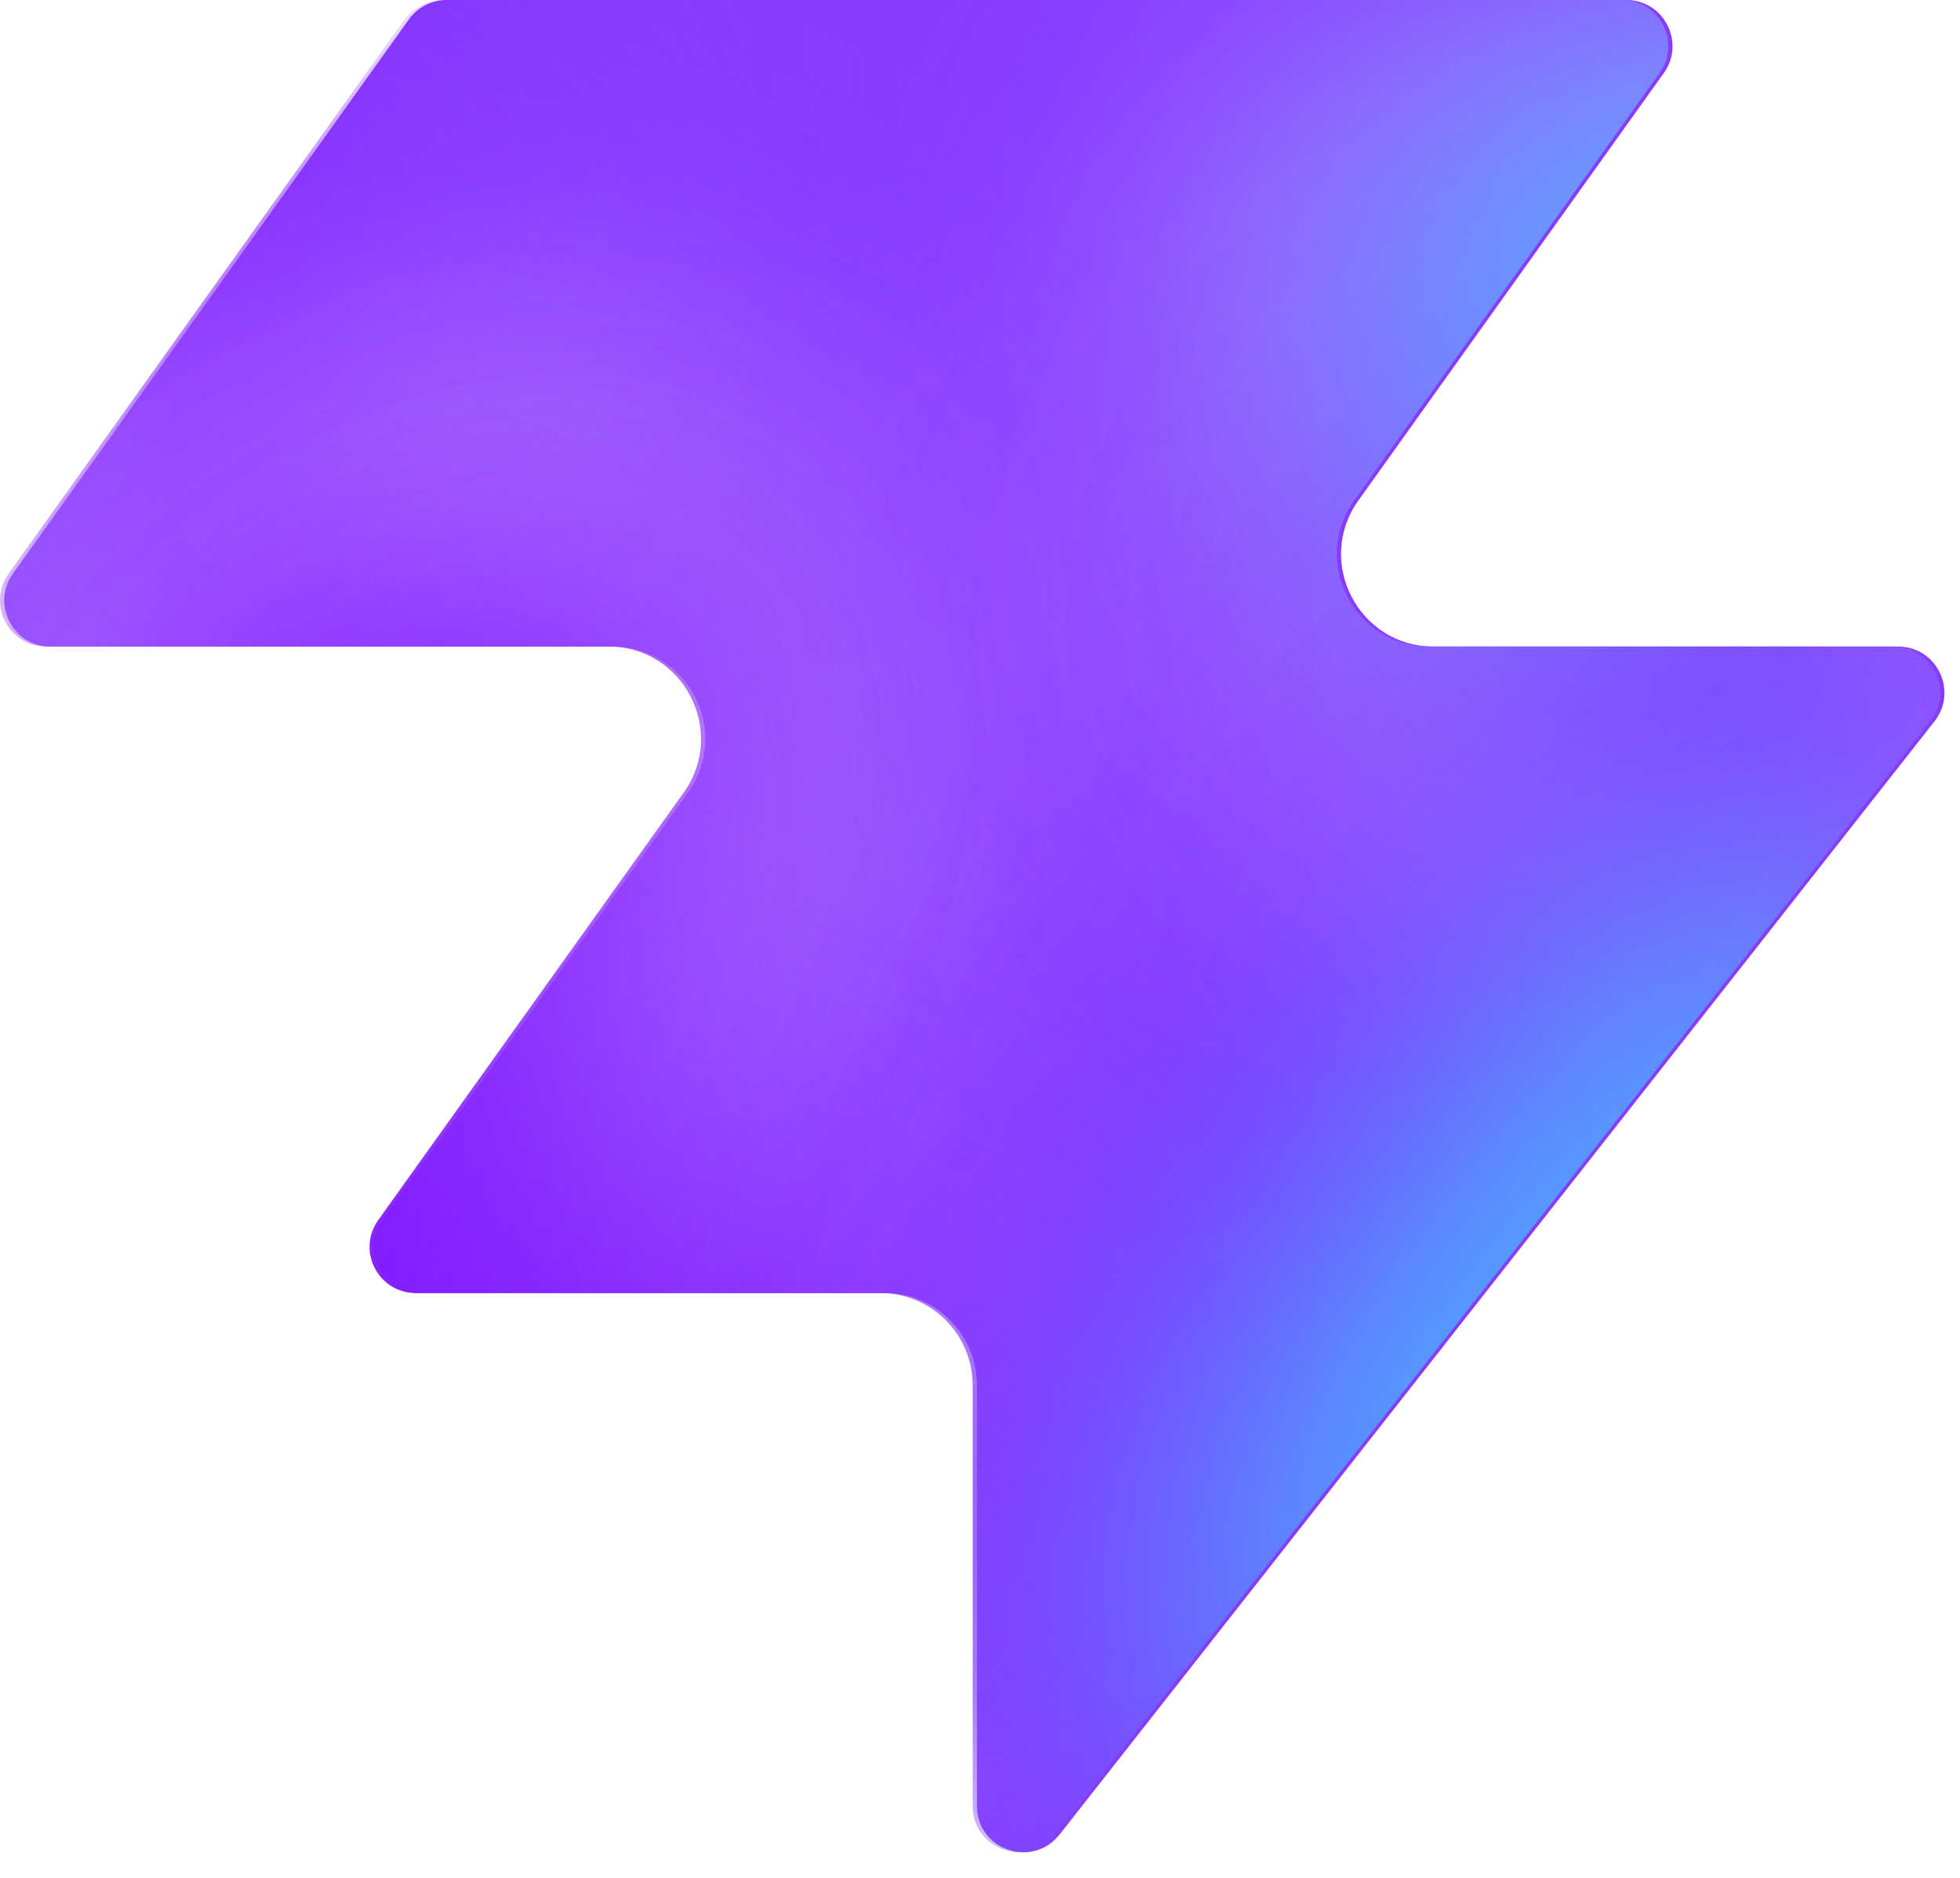
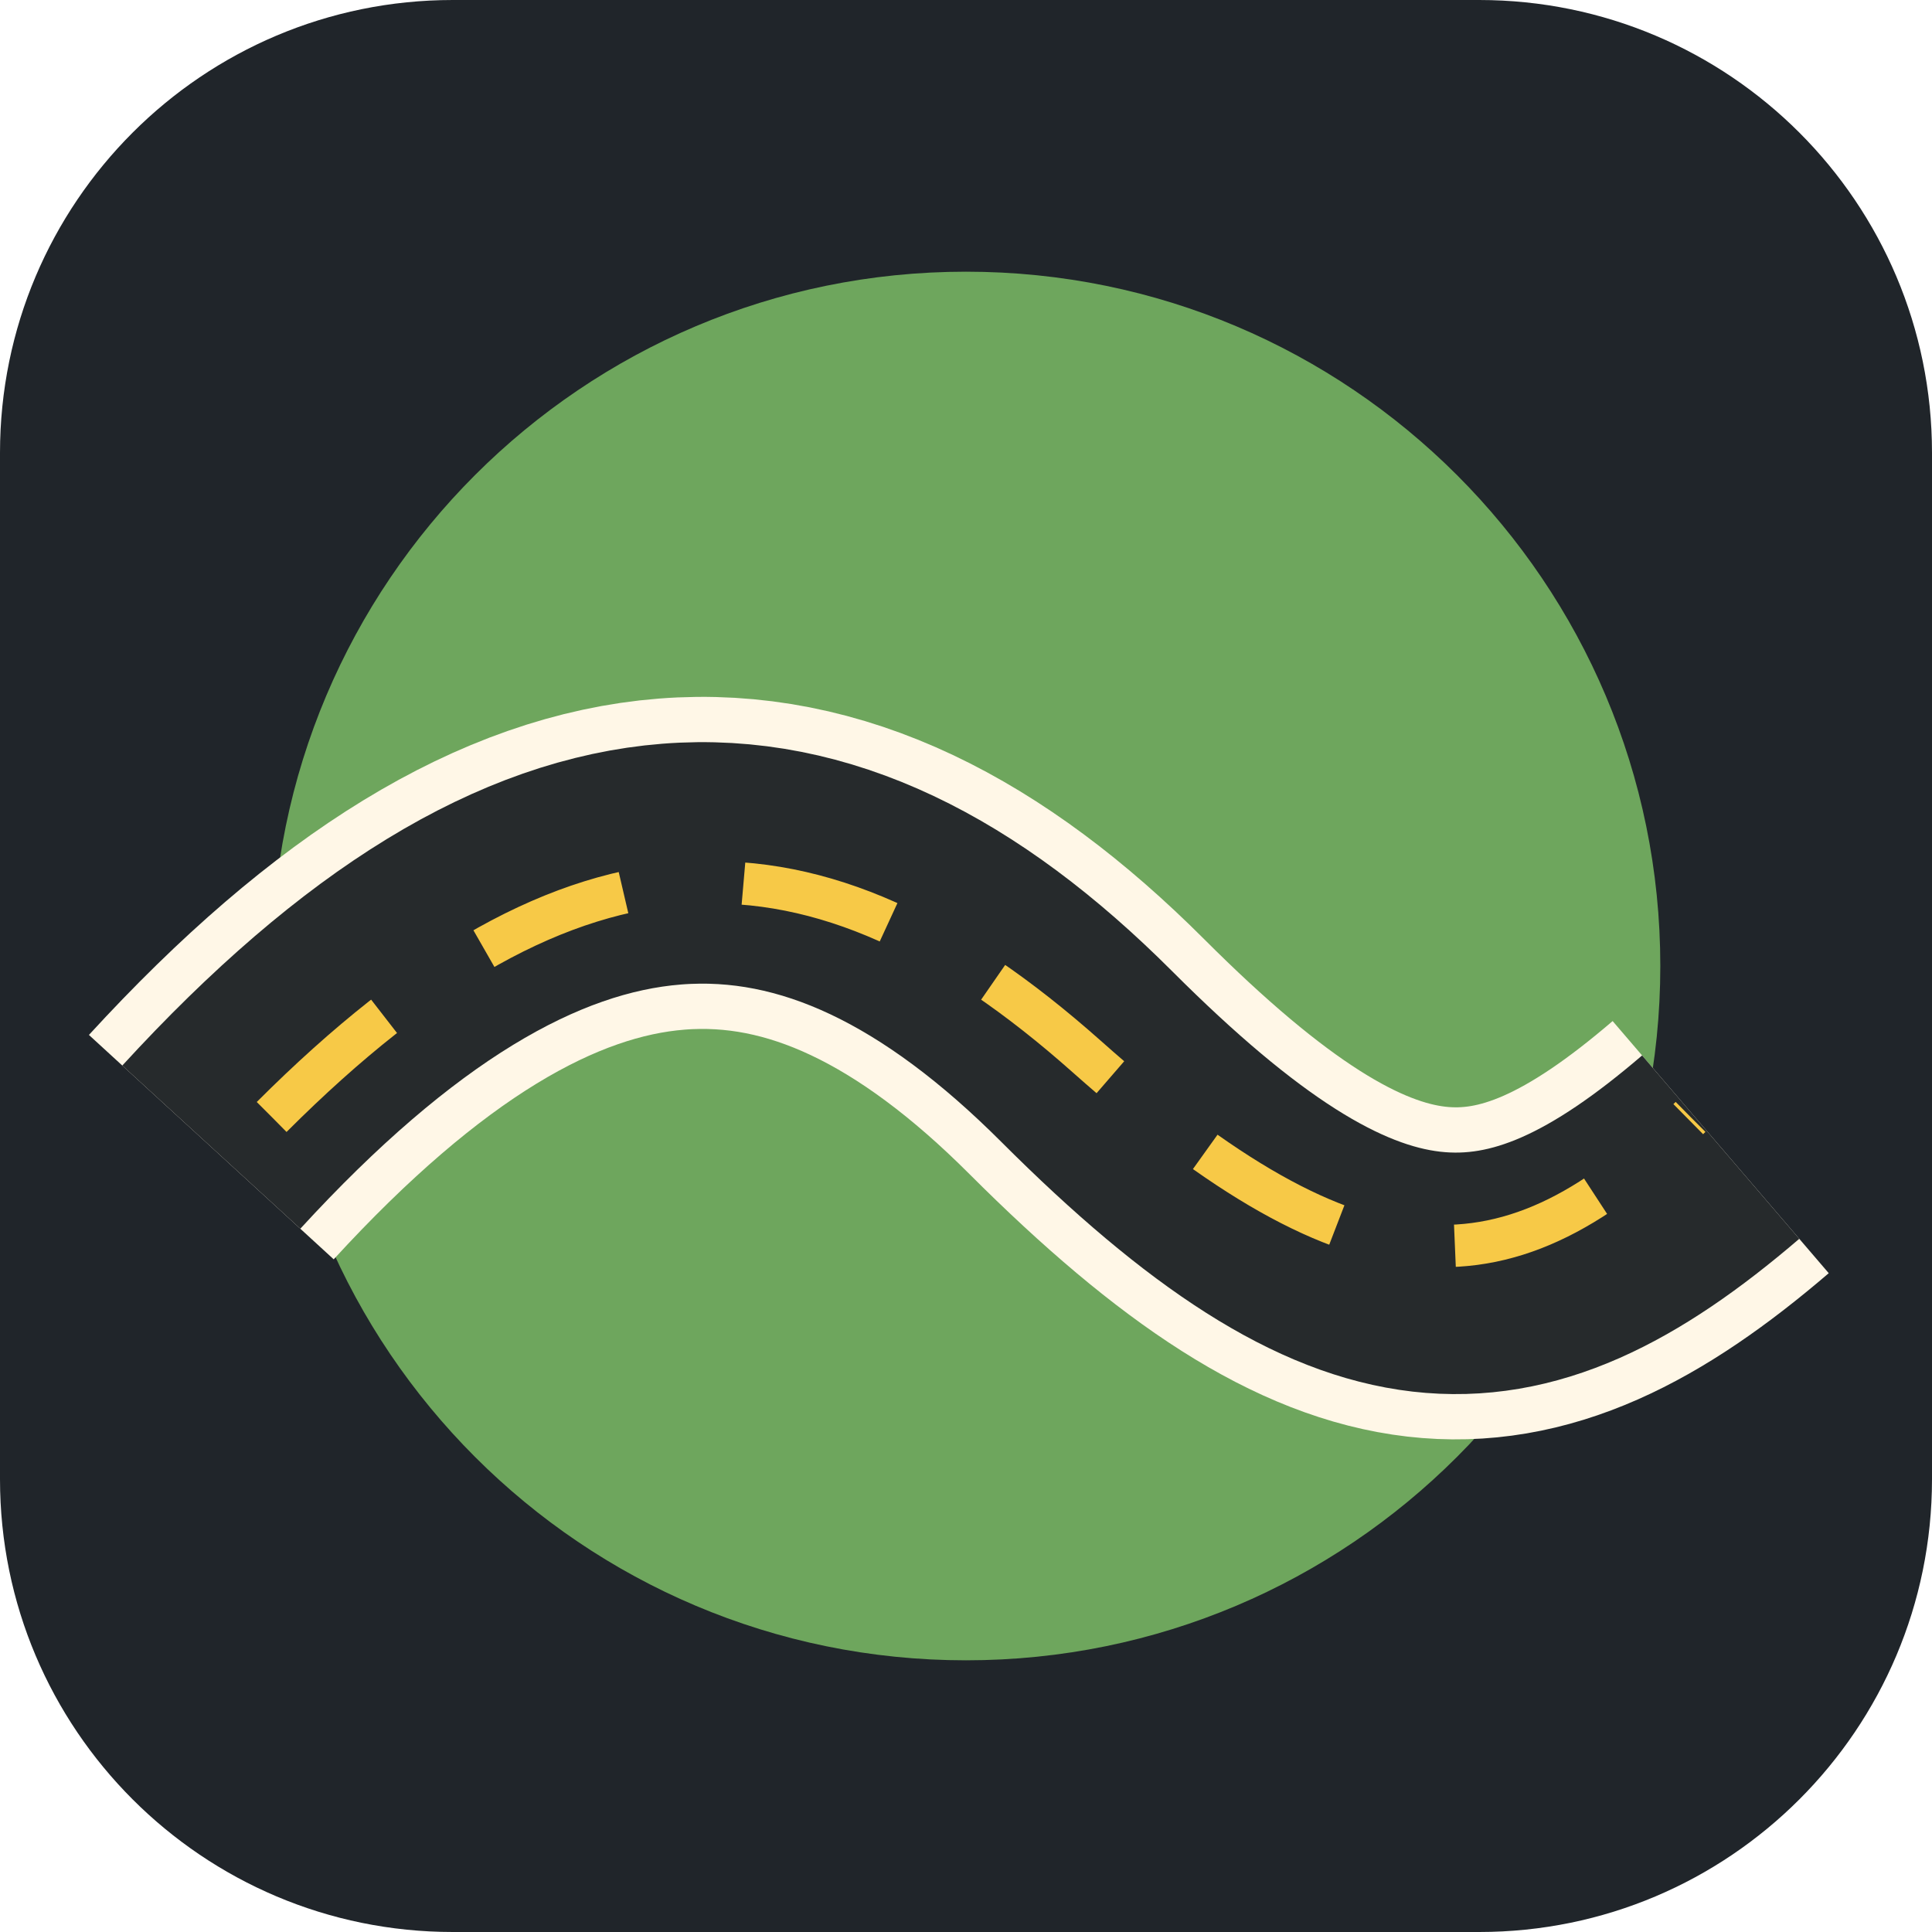
- <svg xmlns="http://www.w3.org/2000/svg" width="48" height="46" fill="none" viewBox="0 0 48 46">
-   <path fill="#863bff" d="M25.946 44.938c-.664.845-2.021.375-2.021-.698V33.937a2.26 2.26 0 0 0-2.262-2.262H10.287c-.92 0-1.456-1.04-.92-1.788l7.48-10.471c1.07-1.497 0-3.578-1.842-3.578H1.237c-.92 0-1.456-1.04-.92-1.788L10.013.474c.214-.297.556-.474.92-.474h28.894c.92 0 1.456 1.04.92 1.788l-7.48 10.471c-1.07 1.498 0 3.579 1.842 3.579h11.377c.943 0 1.473 1.088.89 1.83L25.947 44.94z" style="fill:#863bff;fill:color(display-p3 .525 .23 1);fill-opacity:1" />
-   <mask id="a" width="48" height="46" x="0" y="0" maskUnits="userSpaceOnUse" style="mask-type:alpha">
-     <path fill="#000" d="M25.842 44.938c-.664.844-2.021.375-2.021-.698V33.937a2.26 2.26 0 0 0-2.262-2.262H10.183c-.92 0-1.456-1.04-.92-1.788l7.48-10.471c1.07-1.498 0-3.579-1.842-3.579H1.133c-.92 0-1.456-1.04-.92-1.787L9.91.473c.214-.297.556-.474.92-.474h28.894c.92 0 1.456 1.04.92 1.788l-7.48 10.471c-1.07 1.498 0 3.578 1.842 3.578h11.377c.943 0 1.473 1.088.89 1.832L25.843 44.94z" style="fill:#000;fill-opacity:1" />
-   </mask>
-   <g mask="url(#a)">
-     <g filter="url(#b)">
-       <ellipse cx="5.508" cy="14.704" fill="#ede6ff" rx="5.508" ry="14.704" style="fill:#ede6ff;fill:color(display-p3 .927 .903 1);fill-opacity:1" transform="matrix(.00324 1 1 -.00324 -4.47 31.516)" />
-     </g>
-     <g filter="url(#c)">
-       <ellipse cx="10.399" cy="29.851" fill="#ede6ff" rx="10.399" ry="29.851" style="fill:#ede6ff;fill:color(display-p3 .927 .903 1);fill-opacity:1" transform="matrix(.00324 1 1 -.00324 -39.328 7.883)" />
-     </g>
-     <g filter="url(#d)">
-       <ellipse cx="5.508" cy="30.487" fill="#7e14ff" rx="5.508" ry="30.487" style="fill:#7e14ff;fill:color(display-p3 .492 .077 1);fill-opacity:1" transform="rotate(89.814 -25.913 -14.639)scale(1 -1)" />
-     </g>
-     <g filter="url(#e)">
-       <ellipse cx="5.508" cy="30.599" fill="#7e14ff" rx="5.508" ry="30.599" style="fill:#7e14ff;fill:color(display-p3 .492 .077 1);fill-opacity:1" transform="rotate(89.814 -32.644 -3.334)scale(1 -1)" />
-     </g>
-     <g filter="url(#f)">
-       <ellipse cx="5.508" cy="30.599" fill="#7e14ff" rx="5.508" ry="30.599" style="fill:#7e14ff;fill:color(display-p3 .492 .077 1);fill-opacity:1" transform="matrix(.00324 1 1 -.00324 -34.34 30.47)" />
-     </g>
-     <g filter="url(#g)">
-       <ellipse cx="14.072" cy="22.078" fill="#ede6ff" rx="14.072" ry="22.078" style="fill:#ede6ff;fill:color(display-p3 .927 .903 1);fill-opacity:1" transform="rotate(93.35 24.506 48.493)scale(-1 1)" />
-     </g>
-     <g filter="url(#h)">
-       <ellipse cx="3.47" cy="21.501" fill="#7e14ff" rx="3.47" ry="21.501" style="fill:#7e14ff;fill:color(display-p3 .492 .077 1);fill-opacity:1" transform="rotate(89.009 28.708 47.59)scale(-1 1)" />
-     </g>
-     <g filter="url(#i)">
-       <ellipse cx="3.47" cy="21.501" fill="#7e14ff" rx="3.47" ry="21.501" style="fill:#7e14ff;fill:color(display-p3 .492 .077 1);fill-opacity:1" transform="rotate(89.009 28.708 47.59)scale(-1 1)" />
-     </g>
-     <g filter="url(#j)">
-       <ellipse cx=".387" cy="8.972" fill="#7e14ff" rx="4.407" ry="29.108" style="fill:#7e14ff;fill:color(display-p3 .492 .077 1);fill-opacity:1" transform="rotate(39.51 .387 8.972)" />
-     </g>
-     <g filter="url(#k)">
-       <ellipse cx="47.523" cy="-6.092" fill="#7e14ff" rx="4.407" ry="29.108" style="fill:#7e14ff;fill:color(display-p3 .492 .077 1);fill-opacity:1" transform="rotate(37.892 47.523 -6.092)" />
-     </g>
-     <g filter="url(#l)">
-       <ellipse cx="41.412" cy="6.333" fill="#47bfff" rx="5.971" ry="9.665" style="fill:#47bfff;fill:color(display-p3 .28 .748 1);fill-opacity:1" transform="rotate(37.892 41.412 6.333)" />
-     </g>
-     <g filter="url(#m)">
-       <ellipse cx="-1.879" cy="38.332" fill="#7e14ff" rx="4.407" ry="29.108" style="fill:#7e14ff;fill:color(display-p3 .492 .077 1);fill-opacity:1" transform="rotate(37.892 -1.88 38.332)" />
-     </g>
-     <g filter="url(#n)">
-       <ellipse cx="-1.879" cy="38.332" fill="#7e14ff" rx="4.407" ry="29.108" style="fill:#7e14ff;fill:color(display-p3 .492 .077 1);fill-opacity:1" transform="rotate(37.892 -1.88 38.332)" />
-     </g>
-     <g filter="url(#o)">
-       <ellipse cx="35.651" cy="29.907" fill="#7e14ff" rx="4.407" ry="29.108" style="fill:#7e14ff;fill:color(display-p3 .492 .077 1);fill-opacity:1" transform="rotate(37.892 35.651 29.907)" />
-     </g>
-     <g filter="url(#p)">
-       <ellipse cx="38.418" cy="32.4" fill="#47bfff" rx="5.971" ry="15.297" style="fill:#47bfff;fill:color(display-p3 .28 .748 1);fill-opacity:1" transform="rotate(37.892 38.418 32.4)" />
-     </g>
-   </g>
-   <defs>
-     <filter id="b" width="60.045" height="41.654" x="-19.77" y="16.149" color-interpolation-filters="sRGB" filterUnits="userSpaceOnUse">
-       <feFlood flood-opacity="0" result="BackgroundImageFix" />
-       <feBlend in="SourceGraphic" in2="BackgroundImageFix" result="shape" />
-       <feGaussianBlur result="effect1_foregroundBlur_2002_17158" stdDeviation="7.659" />
-     </filter>
-     <filter id="c" width="90.34" height="51.437" x="-54.613" y="-7.533" color-interpolation-filters="sRGB" filterUnits="userSpaceOnUse">
-       <feFlood flood-opacity="0" result="BackgroundImageFix" />
-       <feBlend in="SourceGraphic" in2="BackgroundImageFix" result="shape" />
-       <feGaussianBlur result="effect1_foregroundBlur_2002_17158" stdDeviation="7.659" />
-     </filter>
-     <filter id="d" width="79.355" height="29.4" x="-49.64" y="2.03" color-interpolation-filters="sRGB" filterUnits="userSpaceOnUse">
-       <feFlood flood-opacity="0" result="BackgroundImageFix" />
-       <feBlend in="SourceGraphic" in2="BackgroundImageFix" result="shape" />
-       <feGaussianBlur result="effect1_foregroundBlur_2002_17158" stdDeviation="4.596" />
-     </filter>
-     <filter id="e" width="79.579" height="29.4" x="-45.045" y="20.029" color-interpolation-filters="sRGB" filterUnits="userSpaceOnUse">
-       <feFlood flood-opacity="0" result="BackgroundImageFix" />
-       <feBlend in="SourceGraphic" in2="BackgroundImageFix" result="shape" />
-       <feGaussianBlur result="effect1_foregroundBlur_2002_17158" stdDeviation="4.596" />
-     </filter>
-     <filter id="f" width="79.579" height="29.4" x="-43.513" y="21.178" color-interpolation-filters="sRGB" filterUnits="userSpaceOnUse">
-       <feFlood flood-opacity="0" result="BackgroundImageFix" />
-       <feBlend in="SourceGraphic" in2="BackgroundImageFix" result="shape" />
-       <feGaussianBlur result="effect1_foregroundBlur_2002_17158" stdDeviation="4.596" />
-     </filter>
-     <filter id="g" width="74.749" height="58.852" x="15.756" y="-17.901" color-interpolation-filters="sRGB" filterUnits="userSpaceOnUse">
-       <feFlood flood-opacity="0" result="BackgroundImageFix" />
-       <feBlend in="SourceGraphic" in2="BackgroundImageFix" result="shape" />
-       <feGaussianBlur result="effect1_foregroundBlur_2002_17158" stdDeviation="7.659" />
-     </filter>
-     <filter id="h" width="61.377" height="25.362" x="23.548" y="2.284" color-interpolation-filters="sRGB" filterUnits="userSpaceOnUse">
-       <feFlood flood-opacity="0" result="BackgroundImageFix" />
-       <feBlend in="SourceGraphic" in2="BackgroundImageFix" result="shape" />
-       <feGaussianBlur result="effect1_foregroundBlur_2002_17158" stdDeviation="4.596" />
-     </filter>
-     <filter id="i" width="61.377" height="25.362" x="23.548" y="2.284" color-interpolation-filters="sRGB" filterUnits="userSpaceOnUse">
-       <feFlood flood-opacity="0" result="BackgroundImageFix" />
-       <feBlend in="SourceGraphic" in2="BackgroundImageFix" result="shape" />
-       <feGaussianBlur result="effect1_foregroundBlur_2002_17158" stdDeviation="4.596" />
-     </filter>
-     <filter id="j" width="56.045" height="63.649" x="-27.636" y="-22.853" color-interpolation-filters="sRGB" filterUnits="userSpaceOnUse">
-       <feFlood flood-opacity="0" result="BackgroundImageFix" />
-       <feBlend in="SourceGraphic" in2="BackgroundImageFix" result="shape" />
-       <feGaussianBlur result="effect1_foregroundBlur_2002_17158" stdDeviation="4.596" />
-     </filter>
-     <filter id="k" width="54.814" height="64.646" x="20.116" y="-38.415" color-interpolation-filters="sRGB" filterUnits="userSpaceOnUse">
-       <feFlood flood-opacity="0" result="BackgroundImageFix" />
-       <feBlend in="SourceGraphic" in2="BackgroundImageFix" result="shape" />
-       <feGaussianBlur result="effect1_foregroundBlur_2002_17158" stdDeviation="4.596" />
-     </filter>
-     <filter id="l" width="33.541" height="35.313" x="24.641" y="-11.323" color-interpolation-filters="sRGB" filterUnits="userSpaceOnUse">
-       <feFlood flood-opacity="0" result="BackgroundImageFix" />
-       <feBlend in="SourceGraphic" in2="BackgroundImageFix" result="shape" />
-       <feGaussianBlur result="effect1_foregroundBlur_2002_17158" stdDeviation="4.596" />
-     </filter>
-     <filter id="m" width="54.814" height="64.646" x="-29.286" y="6.009" color-interpolation-filters="sRGB" filterUnits="userSpaceOnUse">
-       <feFlood flood-opacity="0" result="BackgroundImageFix" />
-       <feBlend in="SourceGraphic" in2="BackgroundImageFix" result="shape" />
-       <feGaussianBlur result="effect1_foregroundBlur_2002_17158" stdDeviation="4.596" />
-     </filter>
-     <filter id="n" width="54.814" height="64.646" x="-29.286" y="6.009" color-interpolation-filters="sRGB" filterUnits="userSpaceOnUse">
-       <feFlood flood-opacity="0" result="BackgroundImageFix" />
-       <feBlend in="SourceGraphic" in2="BackgroundImageFix" result="shape" />
-       <feGaussianBlur result="effect1_foregroundBlur_2002_17158" stdDeviation="4.596" />
-     </filter>
-     <filter id="o" width="54.814" height="64.646" x="8.244" y="-2.416" color-interpolation-filters="sRGB" filterUnits="userSpaceOnUse">
-       <feFlood flood-opacity="0" result="BackgroundImageFix" />
-       <feBlend in="SourceGraphic" in2="BackgroundImageFix" result="shape" />
-       <feGaussianBlur result="effect1_foregroundBlur_2002_17158" stdDeviation="4.596" />
-     </filter>
-     <filter id="p" width="39.409" height="43.623" x="18.713" y="10.588" color-interpolation-filters="sRGB" filterUnits="userSpaceOnUse">
-       <feFlood flood-opacity="0" result="BackgroundImageFix" />
-       <feBlend in="SourceGraphic" in2="BackgroundImageFix" result="shape" />
-       <feGaussianBlur result="effect1_foregroundBlur_2002_17158" stdDeviation="4.596" />
-     </filter>
-   </defs>
+ <svg xmlns="http://www.w3.org/2000/svg" viewBox="0 0 64 64">
+   <rect width="64" height="64" rx="15" fill="#20252a" />
+   <circle cx="32" cy="32" r="23" fill="#6ea65d" />
+   <path d="M7 38c11-12 20-12 29-3s14 9 21 3" fill="none" stroke="#fff7e7" stroke-width="11" />
+   <path d="M7 38c11-12 20-12 29-3s14 9 21 3" fill="none" stroke="#262a2c" stroke-width="8" />
+   <path d="M9 37c10-10 18-10 27-2s14 8 20 2" fill="none" stroke="#f7c947" stroke-width="1.4" stroke-dasharray="5 4" />
</svg>
